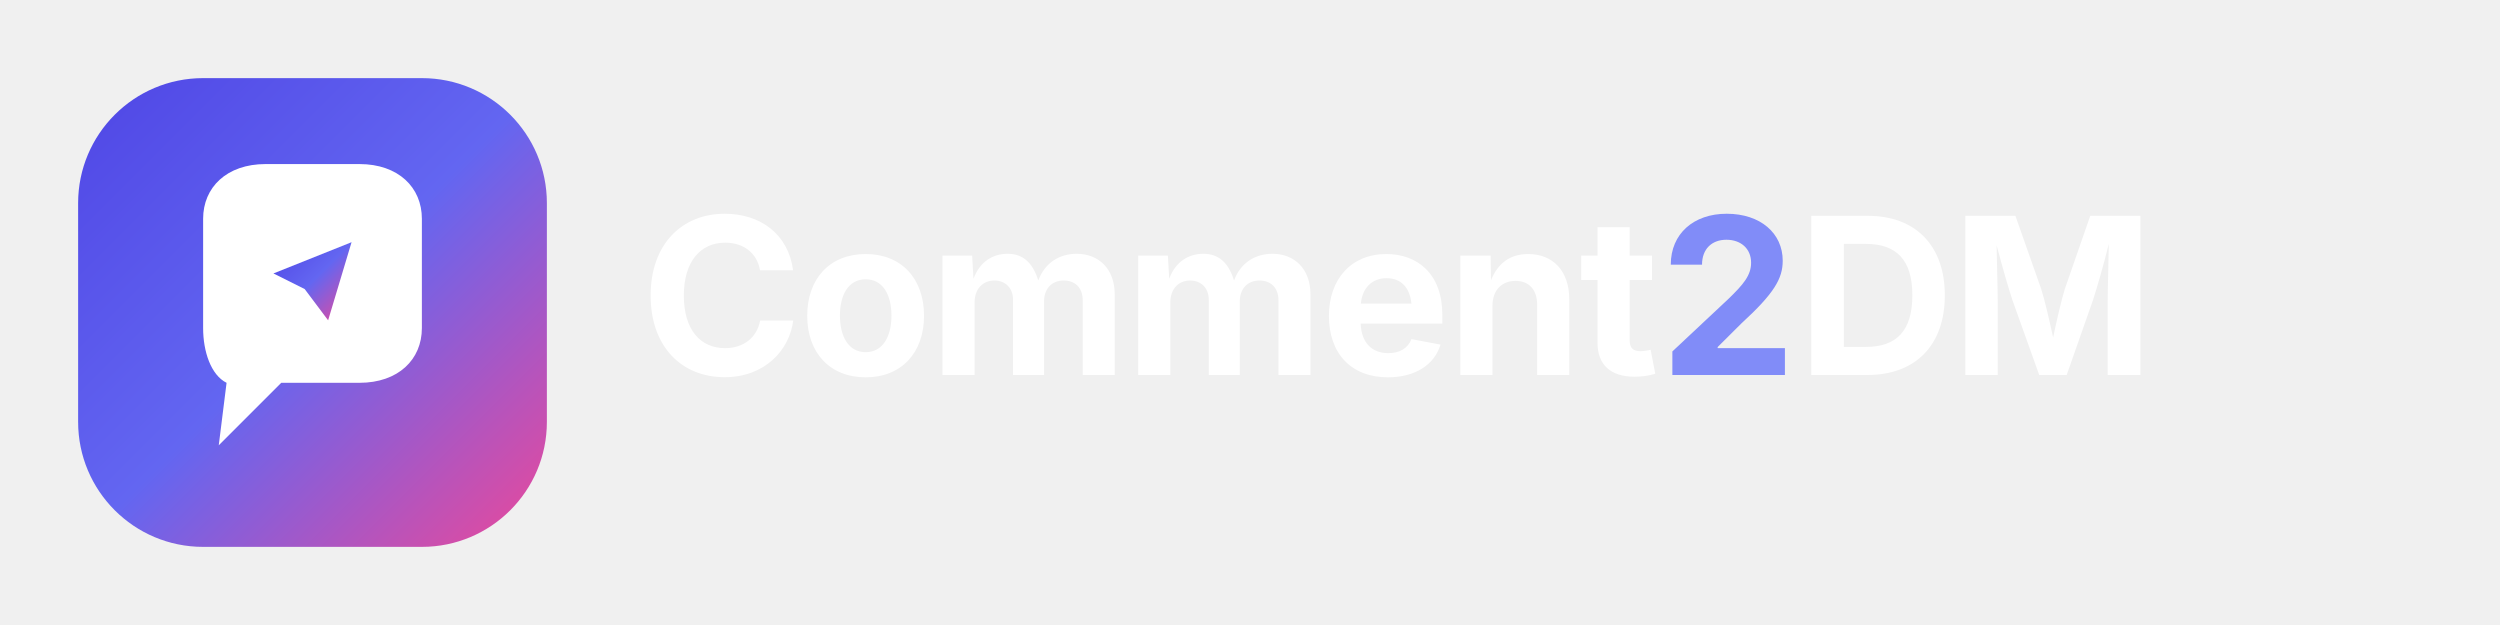
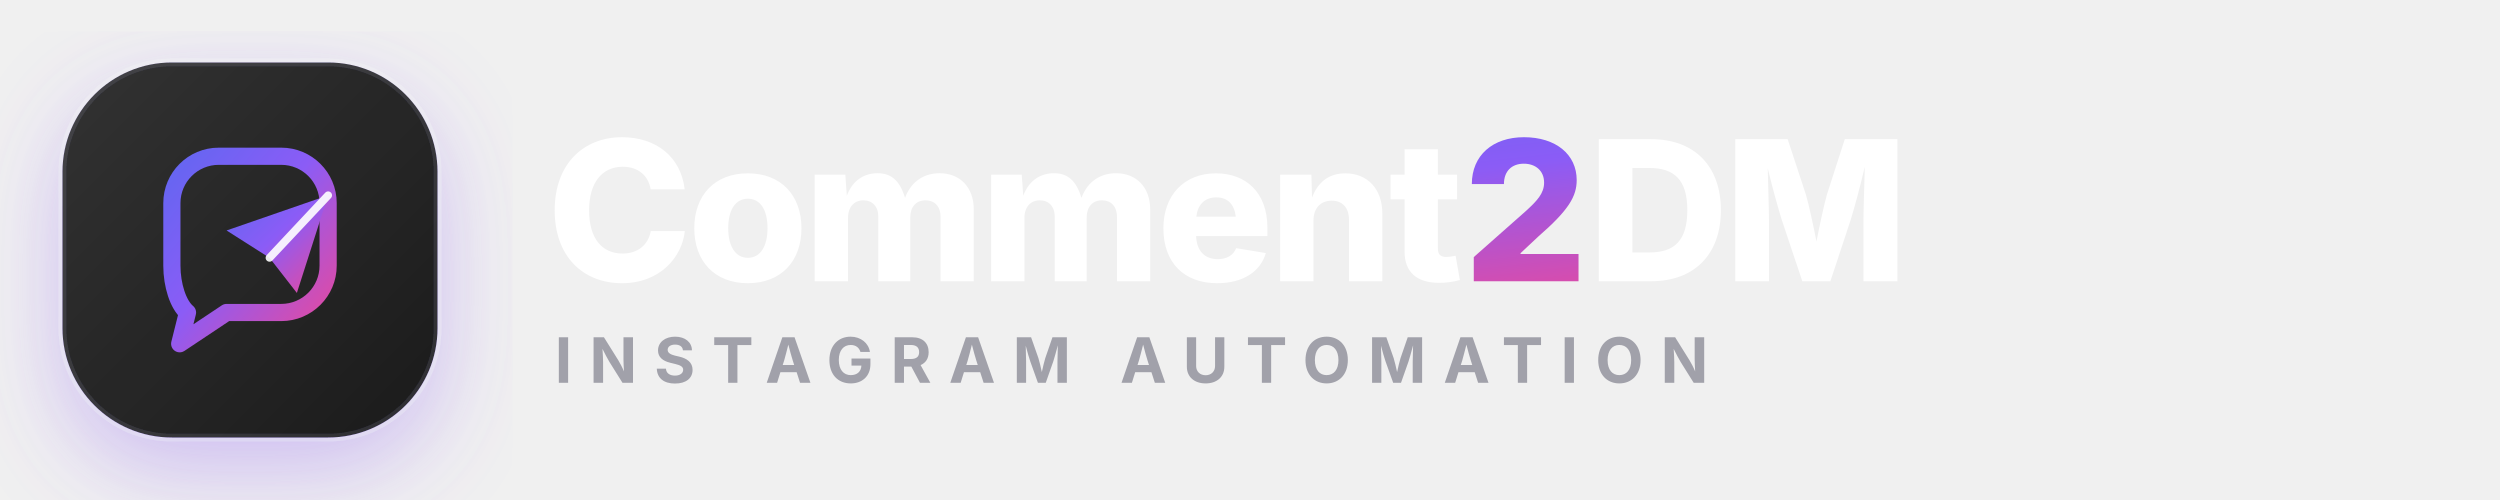
- <svg xmlns="http://www.w3.org/2000/svg" viewBox="0 0 320 80">
+ <svg xmlns="http://www.w3.org/2000/svg" viewBox="0 0 320 64" fill="none">
  <defs>
-     <linearGradient id="logoGrad" x1="0%" y1="0%" x2="100%" y2="100%">
-       <stop offset="0%" stop-color="#4f46e5" />
-       <stop offset="50%" stop-color="#6366f1" />
+     <linearGradient id="c2d-grad" x1="0%" y1="0%" x2="100%" y2="100%">
+       <stop offset="0%" stop-color="#6366f1" />
+       <stop offset="45%" stop-color="#8b5cf6" />
      <stop offset="100%" stop-color="#ec4899" />
    </linearGradient>
+     <linearGradient id="glass-surface" x1="0%" y1="0%" x2="100%" y2="100%">
+       <stop offset="0%" stop-color="#ffffff" stop-opacity="0.12" />
+       <stop offset="100%" stop-color="#ffffff" stop-opacity="0.02" />
+     </linearGradient>
+     <filter id="soft-glow" x="-20%" y="-20%" width="140%" height="140%">
+       <feDropShadow dx="0" dy="4" stdDeviation="6" flood-color="#8b5cf6" flood-opacity="0.35" />
+     </filter>
  </defs>
-   <g transform="translate(10, 10)">
-     <rect x="0" y="0" width="60" height="60" rx="16" fill="url(#logoGrad)" />
-     <path d="M 16 18 C 16 14 19 11 24 11 L 36 11 C 41 11 44 14 44 18 L 44 32 C 44 36 41 39 36 39 L 26 39 L 18 47 L 19 39 C 17 38 16 35 16 32 Z" fill="#ffffff" />
-     <path d="M 25 25 L 35 21 L 32 31 L 29 27 Z" fill="url(#logoGrad)" />
+   <g transform="translate(8, 8)">
+     <rect x="0" y="0" width="48" height="48" rx="14" fill="#121217" stroke="rgba(255, 255, 255, 0.1)" stroke-width="1" filter="url(#soft-glow)" />
+     <rect x="0" y="0" width="48" height="48" rx="14" fill="url(#glass-surface)" />
+     <path d="M 14 18 C 14 14.686 16.686 12 20 12 L 28 12 C 31.314 12 34 14.686 34 18 L 34 26 C 34 29.314 31.314 32 28 32 L 21 32 L 15 36 L 16 32 C 14.8 31 14 28.5 14 26 Z" stroke="url(#c2d-grad)" stroke-width="2.2" stroke-linecap="round" stroke-linejoin="round" fill="none" />
+     <path d="M 21 21.5 L 34 17 L 30 29.5 L 26.5 25 L 21 21.5 Z" fill="url(#c2d-grad)" />
+     <path d="M 26.5 25 L 34 17" stroke="#ffffff" stroke-width="1" stroke-linecap="round" opacity="0.9" />
  </g>
-   <text x="82" y="48" font-family="-apple-system, BlinkMacSystemFont, 'SF Pro Display', 'Inter', sans-serif" font-size="28" font-weight="700" fill="#ffffff" letter-spacing="-0.5">
-     Comment<tspan fill="#818cf8">2</tspan>DM
-   </text>
+   <g transform="translate(70, 0)">
+     <text x="0" y="36" font-family="-apple-system, BlinkMacSystemFont, 'SF Pro Display', 'Inter', 'Segoe UI', sans-serif" font-size="25" font-weight="800" fill="#ffffff" letter-spacing="-0.6">
+       Comment<tspan fill="url(#c2d-grad)">2</tspan>DM
+     </text>
+     <text x="1" y="49" font-family="-apple-system, BlinkMacSystemFont, 'SF Pro Text', 'Inter', sans-serif" font-size="8" font-weight="700" fill="#a1a1aa" letter-spacing="2.2">
+       INSTAGRAM AUTOMATION
+     </text>
+   </g>
</svg>
